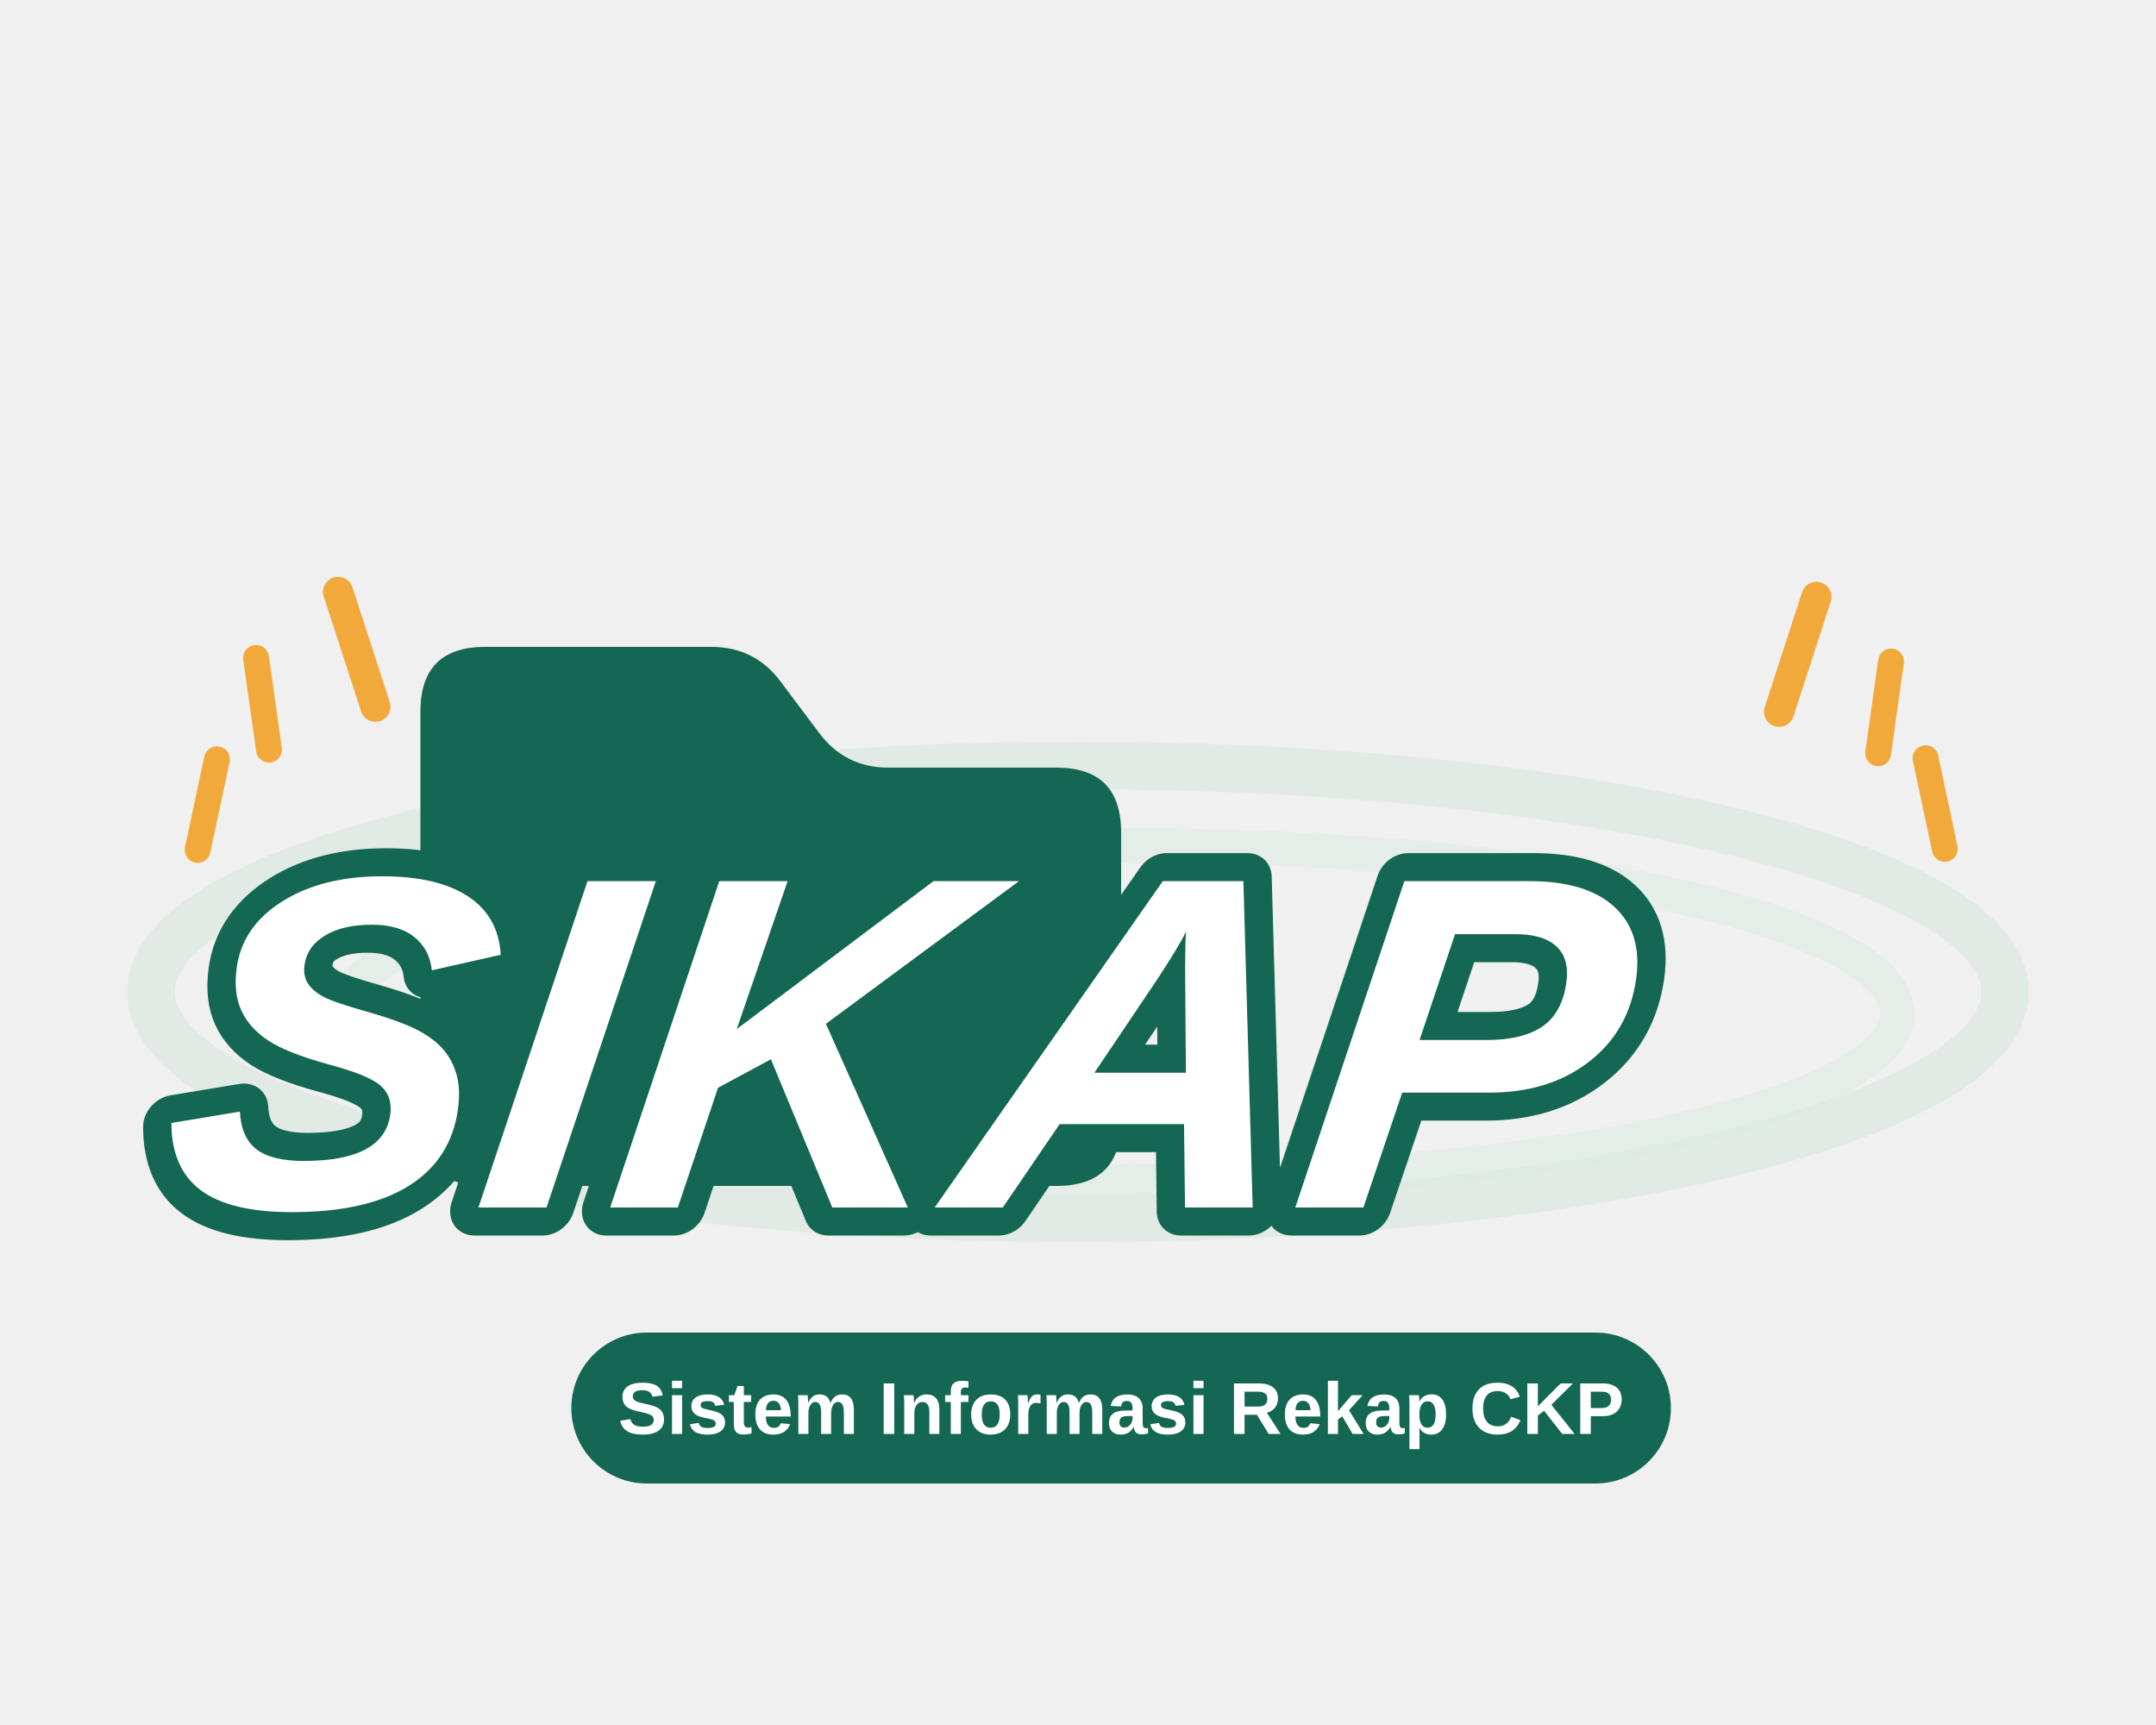
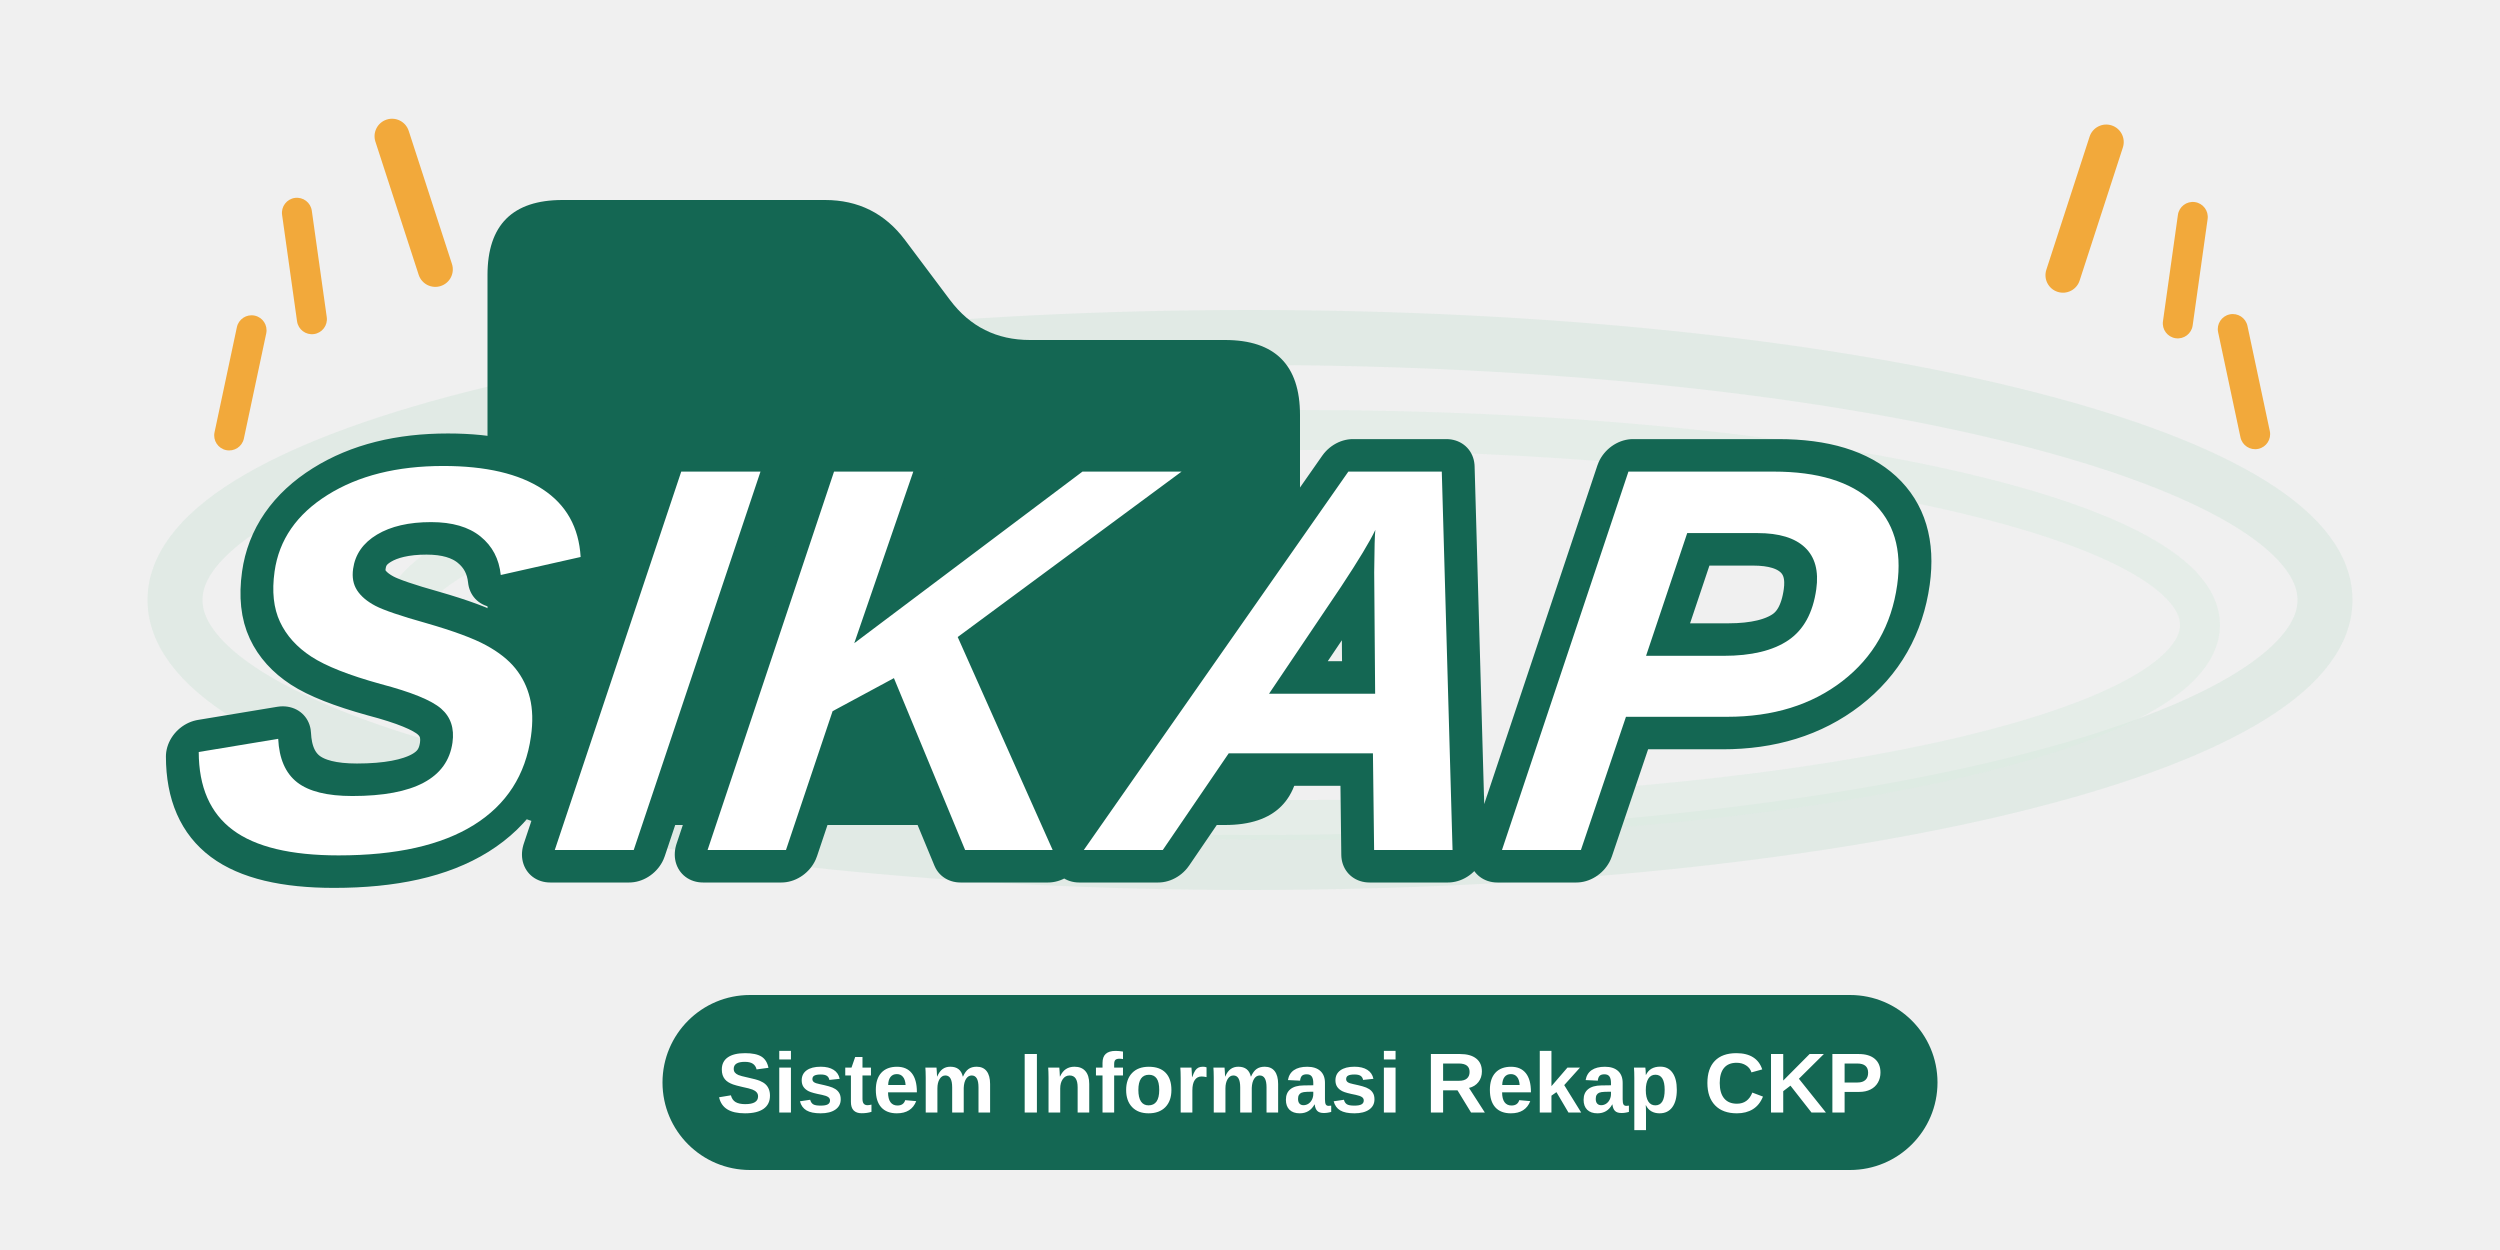
- <svg xmlns="http://www.w3.org/2000/svg" viewBox="0 0 1000 800">
+ <svg xmlns="http://www.w3.org/2000/svg" viewBox="0 220 1000 500">
  <defs>
    <style>
      .brand-text {
        font-family: Arial, Helvetica, sans-serif;
        font-weight: 900;
        font-style: italic;
      }
    </style>
  </defs>
  <g opacity="0.45">
    <ellipse cx="500" cy="460" rx="430" ry="105" fill="none" stroke="#cfe3d8" stroke-width="22" />
  </g>
  <g opacity="0.55">
    <ellipse cx="520" cy="470" rx="360" ry="78" fill="none" stroke="#dcebe2" stroke-width="16" />
  </g>
  <g fill="#f2a93b">
    <rect x="0" y="0" width="14" height="70" rx="7" transform="translate(148,270) rotate(-18)" />
    <rect x="0" y="0" width="12" height="55" rx="6" transform="translate(112,300) rotate(-8)" />
    <rect x="0" y="0" width="12" height="55" rx="6" transform="translate(96,345) rotate(12)" />
  </g>
  <g fill="#f2a93b">
    <rect x="0" y="0" width="14" height="70" rx="7" transform="translate(838,268) rotate(18)" />
    <rect x="0" y="0" width="12" height="55" rx="6" transform="translate(872,300) rotate(8)" />
    <rect x="0" y="0" width="12" height="55" rx="6" transform="translate(886,347) rotate(-12)" />
  </g>
  <path d="M 195 330            Q 195 300 225 300            L 330 300            Q 350 300 362 316            L 380 340            Q 392 356 412 356            L 490 356            Q 520 356 520 386            L 520 520            Q 520 550 490 550            L 225 550            Q 195 550 195 520            Z" fill="#146753" />
  <g class="brand-text" transform="skewX(-8)">
    <text x="150" y="560" font-size="220" fill="#146753" stroke="#146753" stroke-width="26" stroke-linejoin="round">SIKAP</text>
    <text x="150" y="560" font-size="220" fill="#ffffff">SIKAP</text>
  </g>
  <rect x="265" y="618" width="510" height="70" rx="35" fill="#146753" />
  <text x="520" y="665" text-anchor="middle" font-family="Arial, Helvetica, sans-serif" font-weight="700" font-size="34" fill="#ffffff">Sistem Informasi Rekap CKP</text>
</svg>
